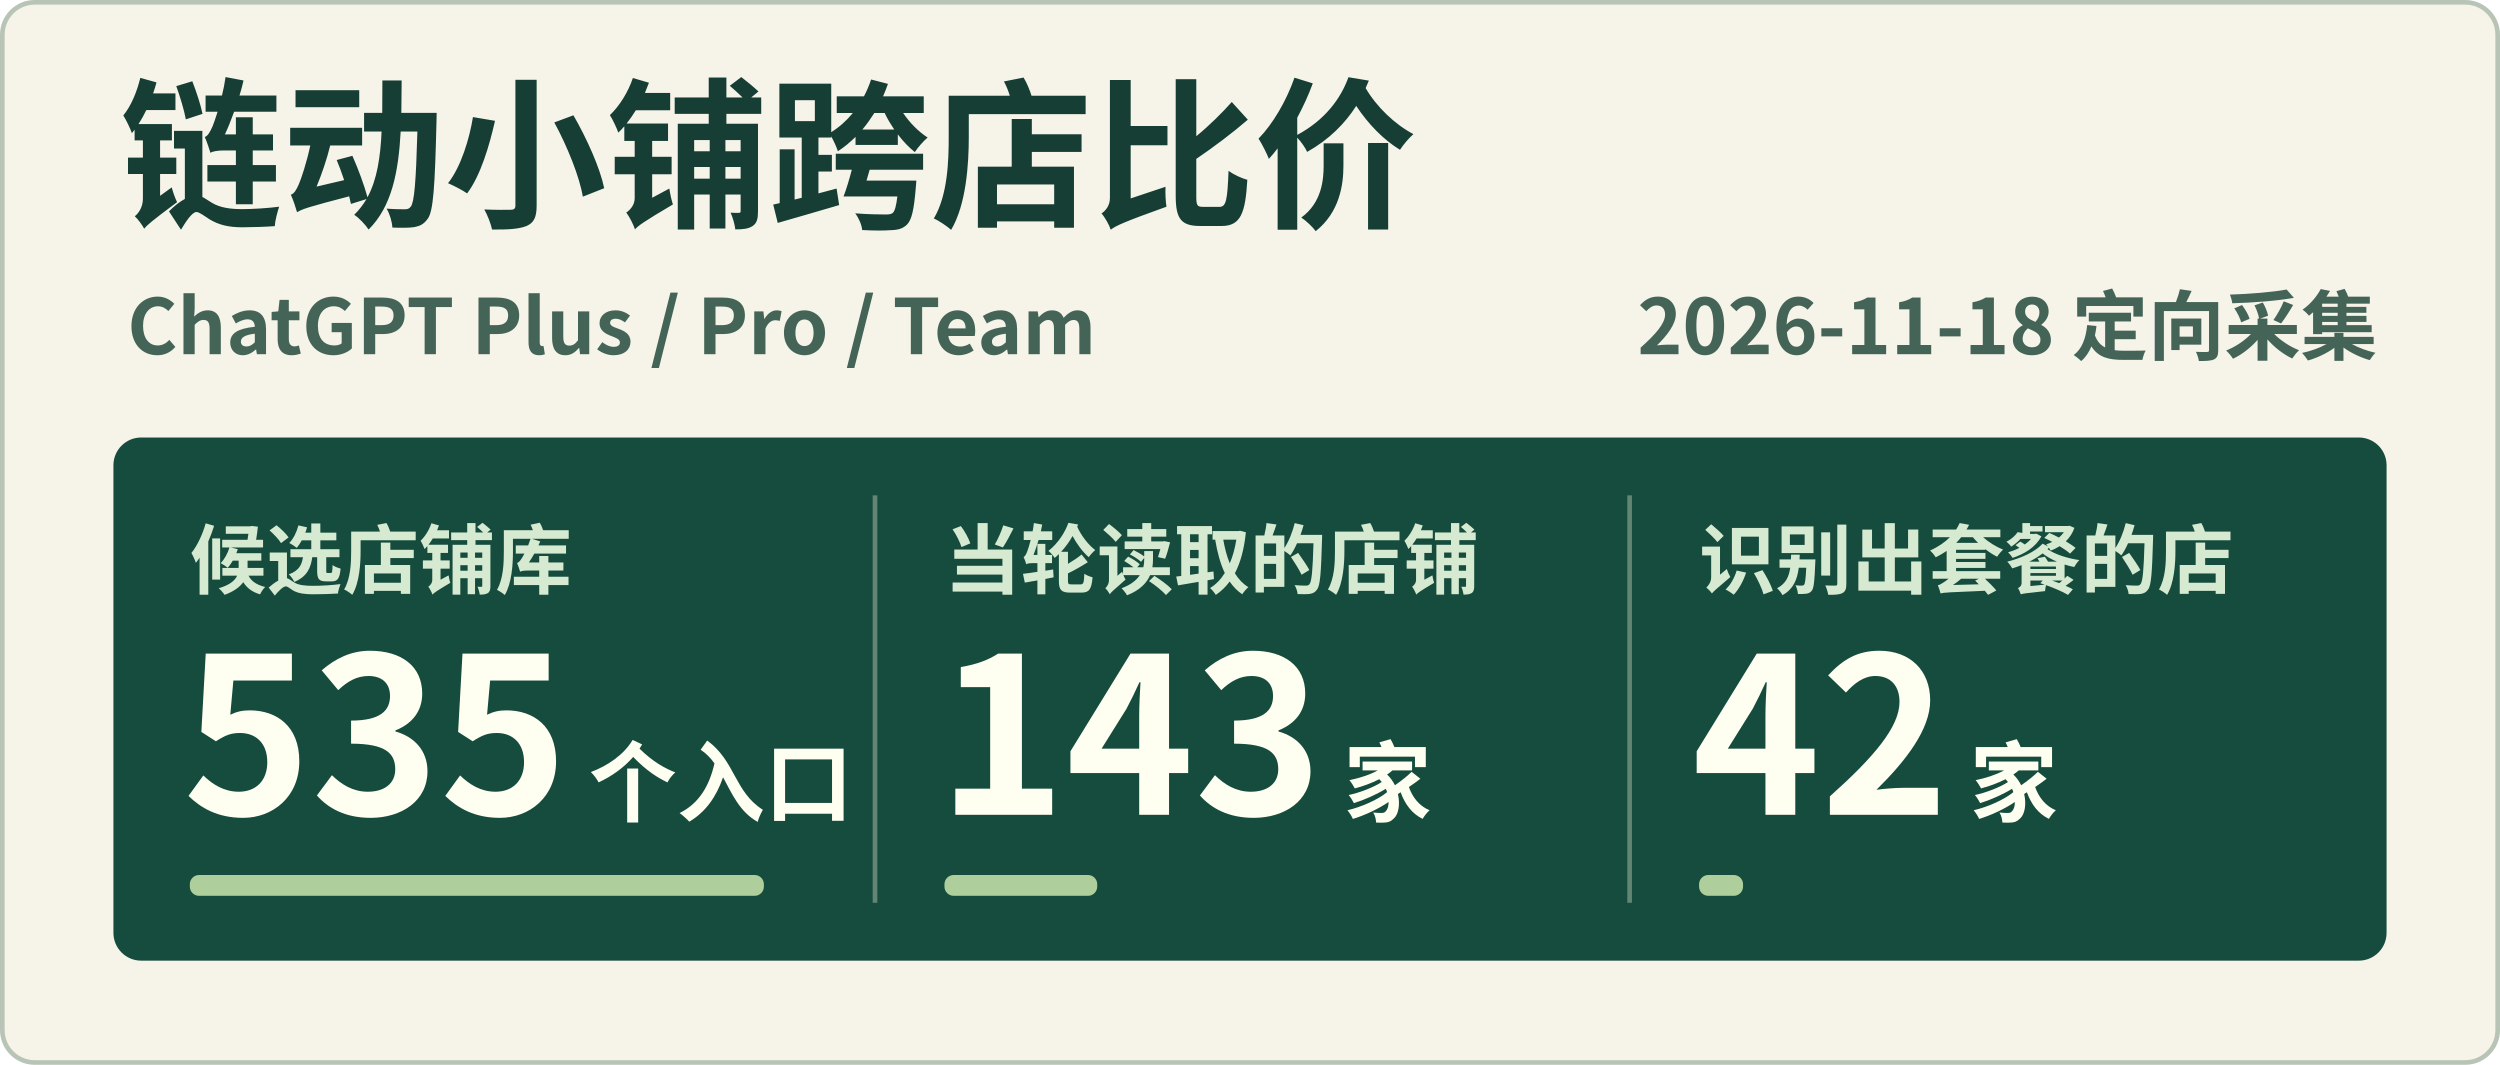
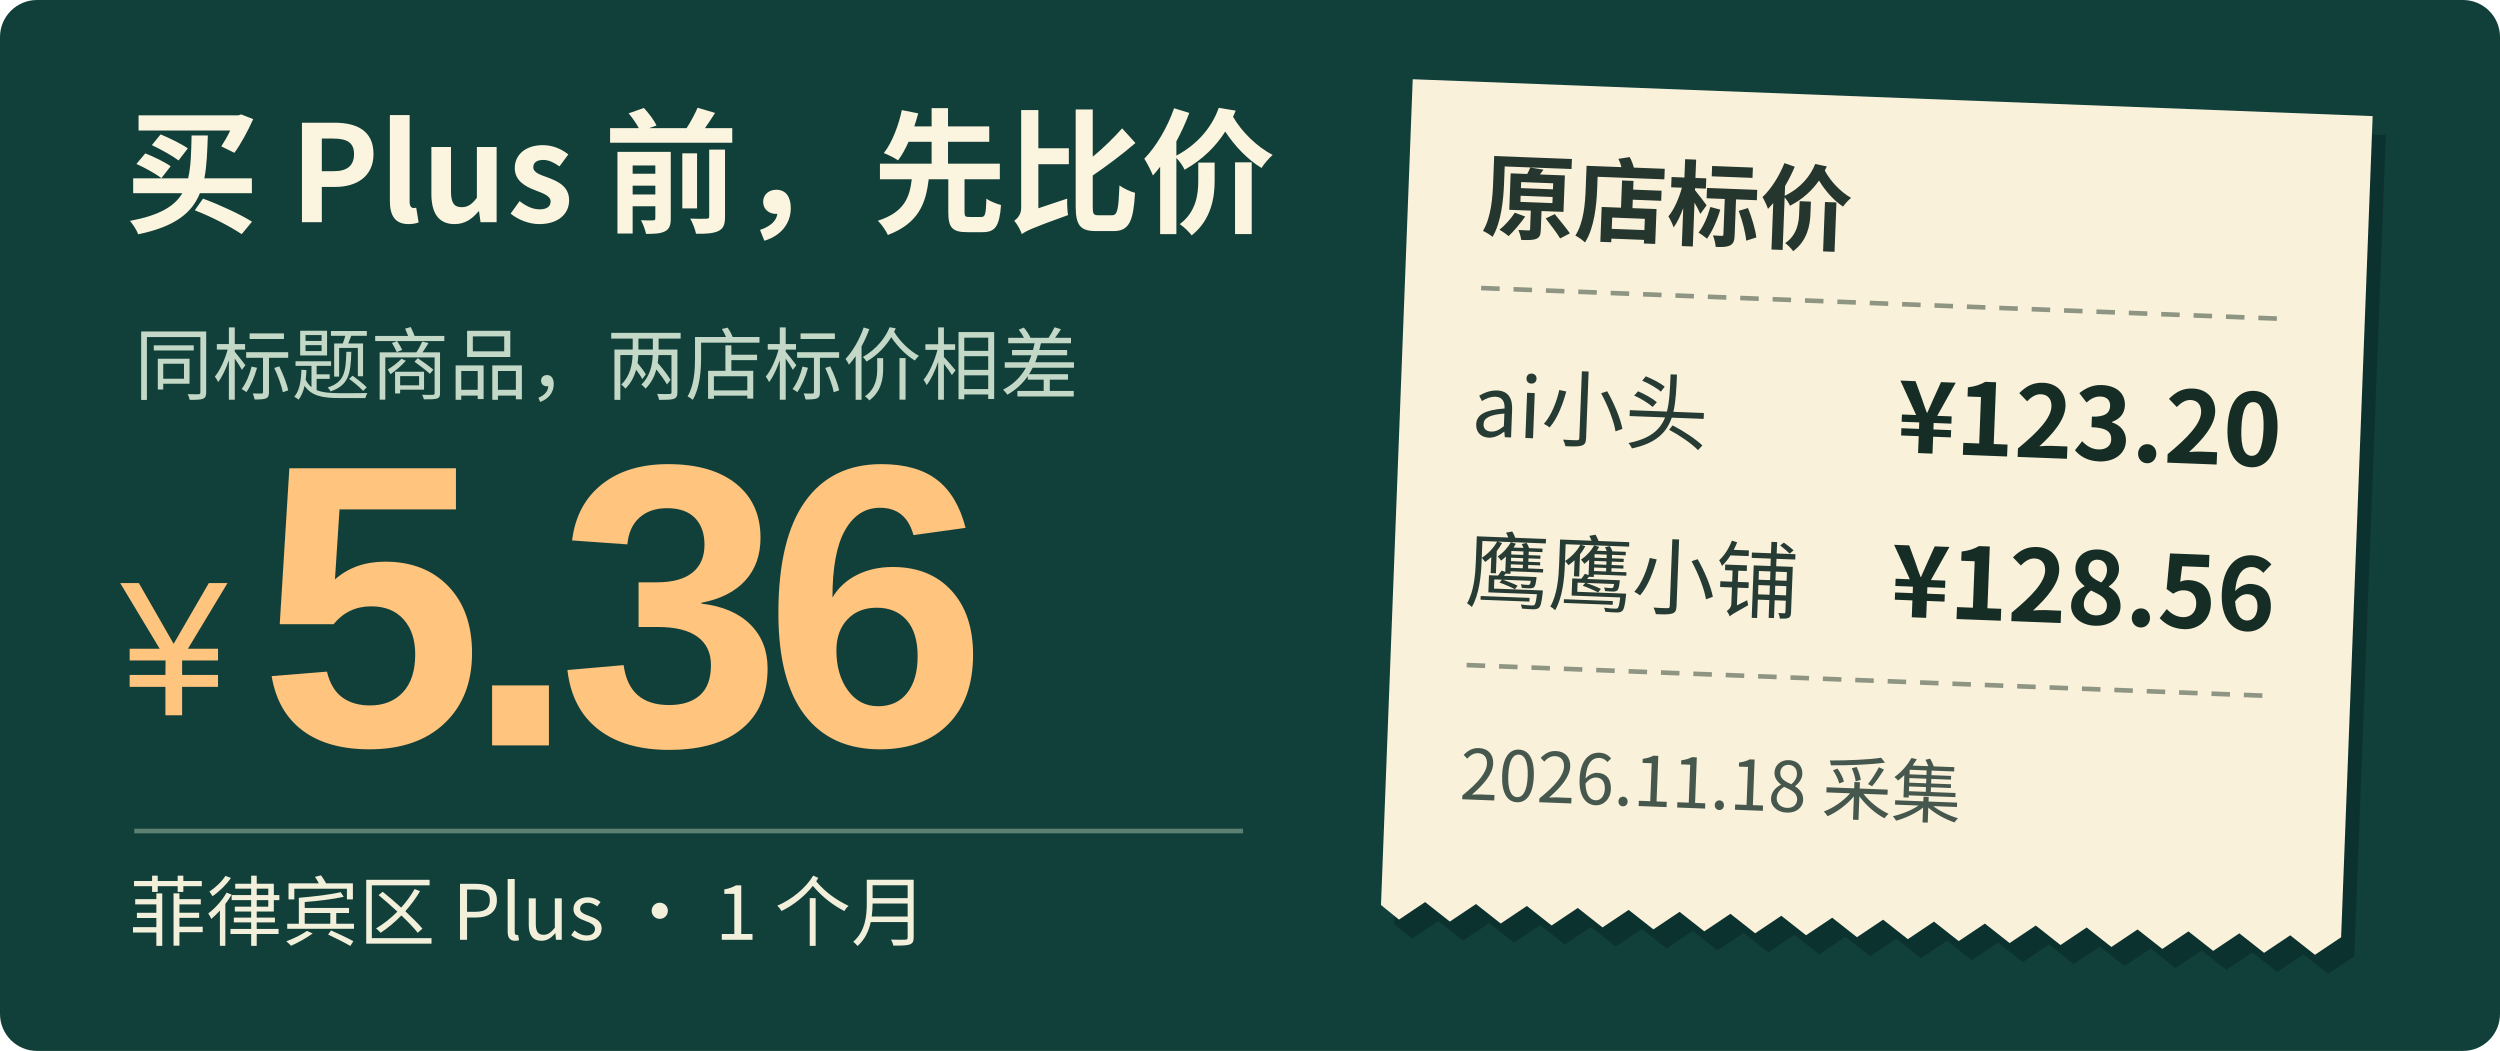
- <svg xmlns="http://www.w3.org/2000/svg" width="1080" height="460" viewBox="0 0 1080 460" role="img" aria-labelledby="title description">
-   <rect x="1" y="1" width="1078" height="458" rx="14" fill="#F6F3E9" stroke="#B8C4B5" stroke-width="2" />
+ <svg xmlns="http://www.w3.org/2000/svg" width="1080" height="454" viewBox="0 0 1080 454" role="img" aria-labelledby="title description">
+   <rect width="1080" height="454" rx="16" fill="#113F39" />
  <g font-family="'Segoe UI', 'Microsoft YaHei', 'PingFang SC', 'Noto Sans CJK SC', sans-serif">
-     <text x="52" y="93" font-size="70" font-weight="700" fill="#163E35">链动小铺跨店比价</text>
-     <g font-size="33" font-weight="550" fill="#456458">
-       <text x="55" y="153">ChatGPT Plus / Pro / Team</text>
-       <text x="1027" y="153" text-anchor="end">2026-11-18 定向采集</text>
+     <text x="54" y="96" fill="#FBF4DE" font-size="58" font-weight="700">买 Plus 前，先比价</text>
+     <text x="58" y="170" fill="#C4D8C7" font-size="34" font-weight="500">同标题商品，两店标价相差</text>
+     <g fill="#FFC47D" font-family="'Segoe UI', Arial, sans-serif">
+       <text x="52" y="309" font-size="83" font-weight="500">¥</text>
+       <text x="112" y="322" font-size="174" font-weight="700" letter-spacing="-8">5.36</text>
    </g>
-     <rect x="49" y="189" width="982" height="226" rx="12" fill="#154C3D" />
-     <path d="M378 214V390 M704 214V390" stroke="#628574" stroke-width="2" />
-     <g fill="#D6E9D1" font-size="33" font-weight="600">
-       <text x="82" y="254">候选店铺库</text>
-       <text x="408" y="254">当轮读取的店铺</text>
-       <text x="734" y="254">识别出套餐的店</text>
-     </g>
-     <g fill="#FFFFF1" font-weight="650">
-       <text x="79" y="352" font-size="94">535<tspan dx="9" font-size="38">个入口</tspan>
-       </text>
-       <text x="405" y="352" font-size="94">143<tspan dx="9" font-size="38">家</tspan>
-       </text>
-       <text x="731" y="352" font-size="94">42<tspan dx="9" font-size="38">家</tspan>
-       </text>
-     </g>
-     <g fill="#AECF9B">
-       <rect x="82" y="378" width="248" height="9" rx="4" />
-       <rect x="408" y="378" width="66" height="9" rx="4" />
-       <rect x="734" y="378" width="19" height="9" rx="4" />
+     <path d="M58 359H537" fill="none" stroke="#5C8072" stroke-width="2" />
+     <text x="56" y="406" fill="#F2EFDA" font-size="33">菲律宾区 Plus · 1 个月</text>
+     <g transform="rotate(2.2 809 228)">
+       <path d="M603 42H1018V397L1007 405L996 397L985 405L974 397L963 405L952 397L941 405L930 397L919 405L908 397L897 405L886 397L875 405L864 397L853 405L842 397L831 405L820 397L809 405L798 397L787 405L776 397L765 405L754 397L743 405L732 397L721 405L710 397L699 405L688 397L677 405L666 397L655 405L644 397L633 405L622 397L611 405L603 399Z" fill="#0B322E" transform="translate(6 8)" />
+       <path d="M603 42H1018V397L1007 405L996 397L985 405L974 397L963 405L952 397L941 405L930 397L919 405L908 397L897 405L886 397L875 405L864 397L853 405L842 397L831 405L820 397L809 405L798 397L787 405L776 397L765 405L754 397L743 405L732 397L721 405L710 397L699 405L688 397L677 405L666 397L655 405L644 397L633 405L622 397L611 405L603 399Z" fill="#FAF1DB" />
+       <text x="635" y="106" fill="#25362E" font-size="40" font-weight="700">原店标价</text>
+       <path d="M636 131H985 M636 294H985" fill="none" stroke="#8E9683" stroke-width="2" stroke-dasharray="8 6" />
+       <g fill="#263B33" font-size="36">
+         <text x="634" y="195">ai小头</text>
+         <text x="634" y="266">鹰鹰小铺</text>
+       </g>
+       <g text-anchor="end" fill="#162D25" font-size="43" font-weight="700">
+         <text x="984" y="195">¥123.20</text>
+         <text x="984" y="266">¥128.56</text>
+       </g>
+       <text x="635" y="352" fill="#46584D" font-size="30">2026.11.18 采集</text>
    </g>
  </g>
</svg>
